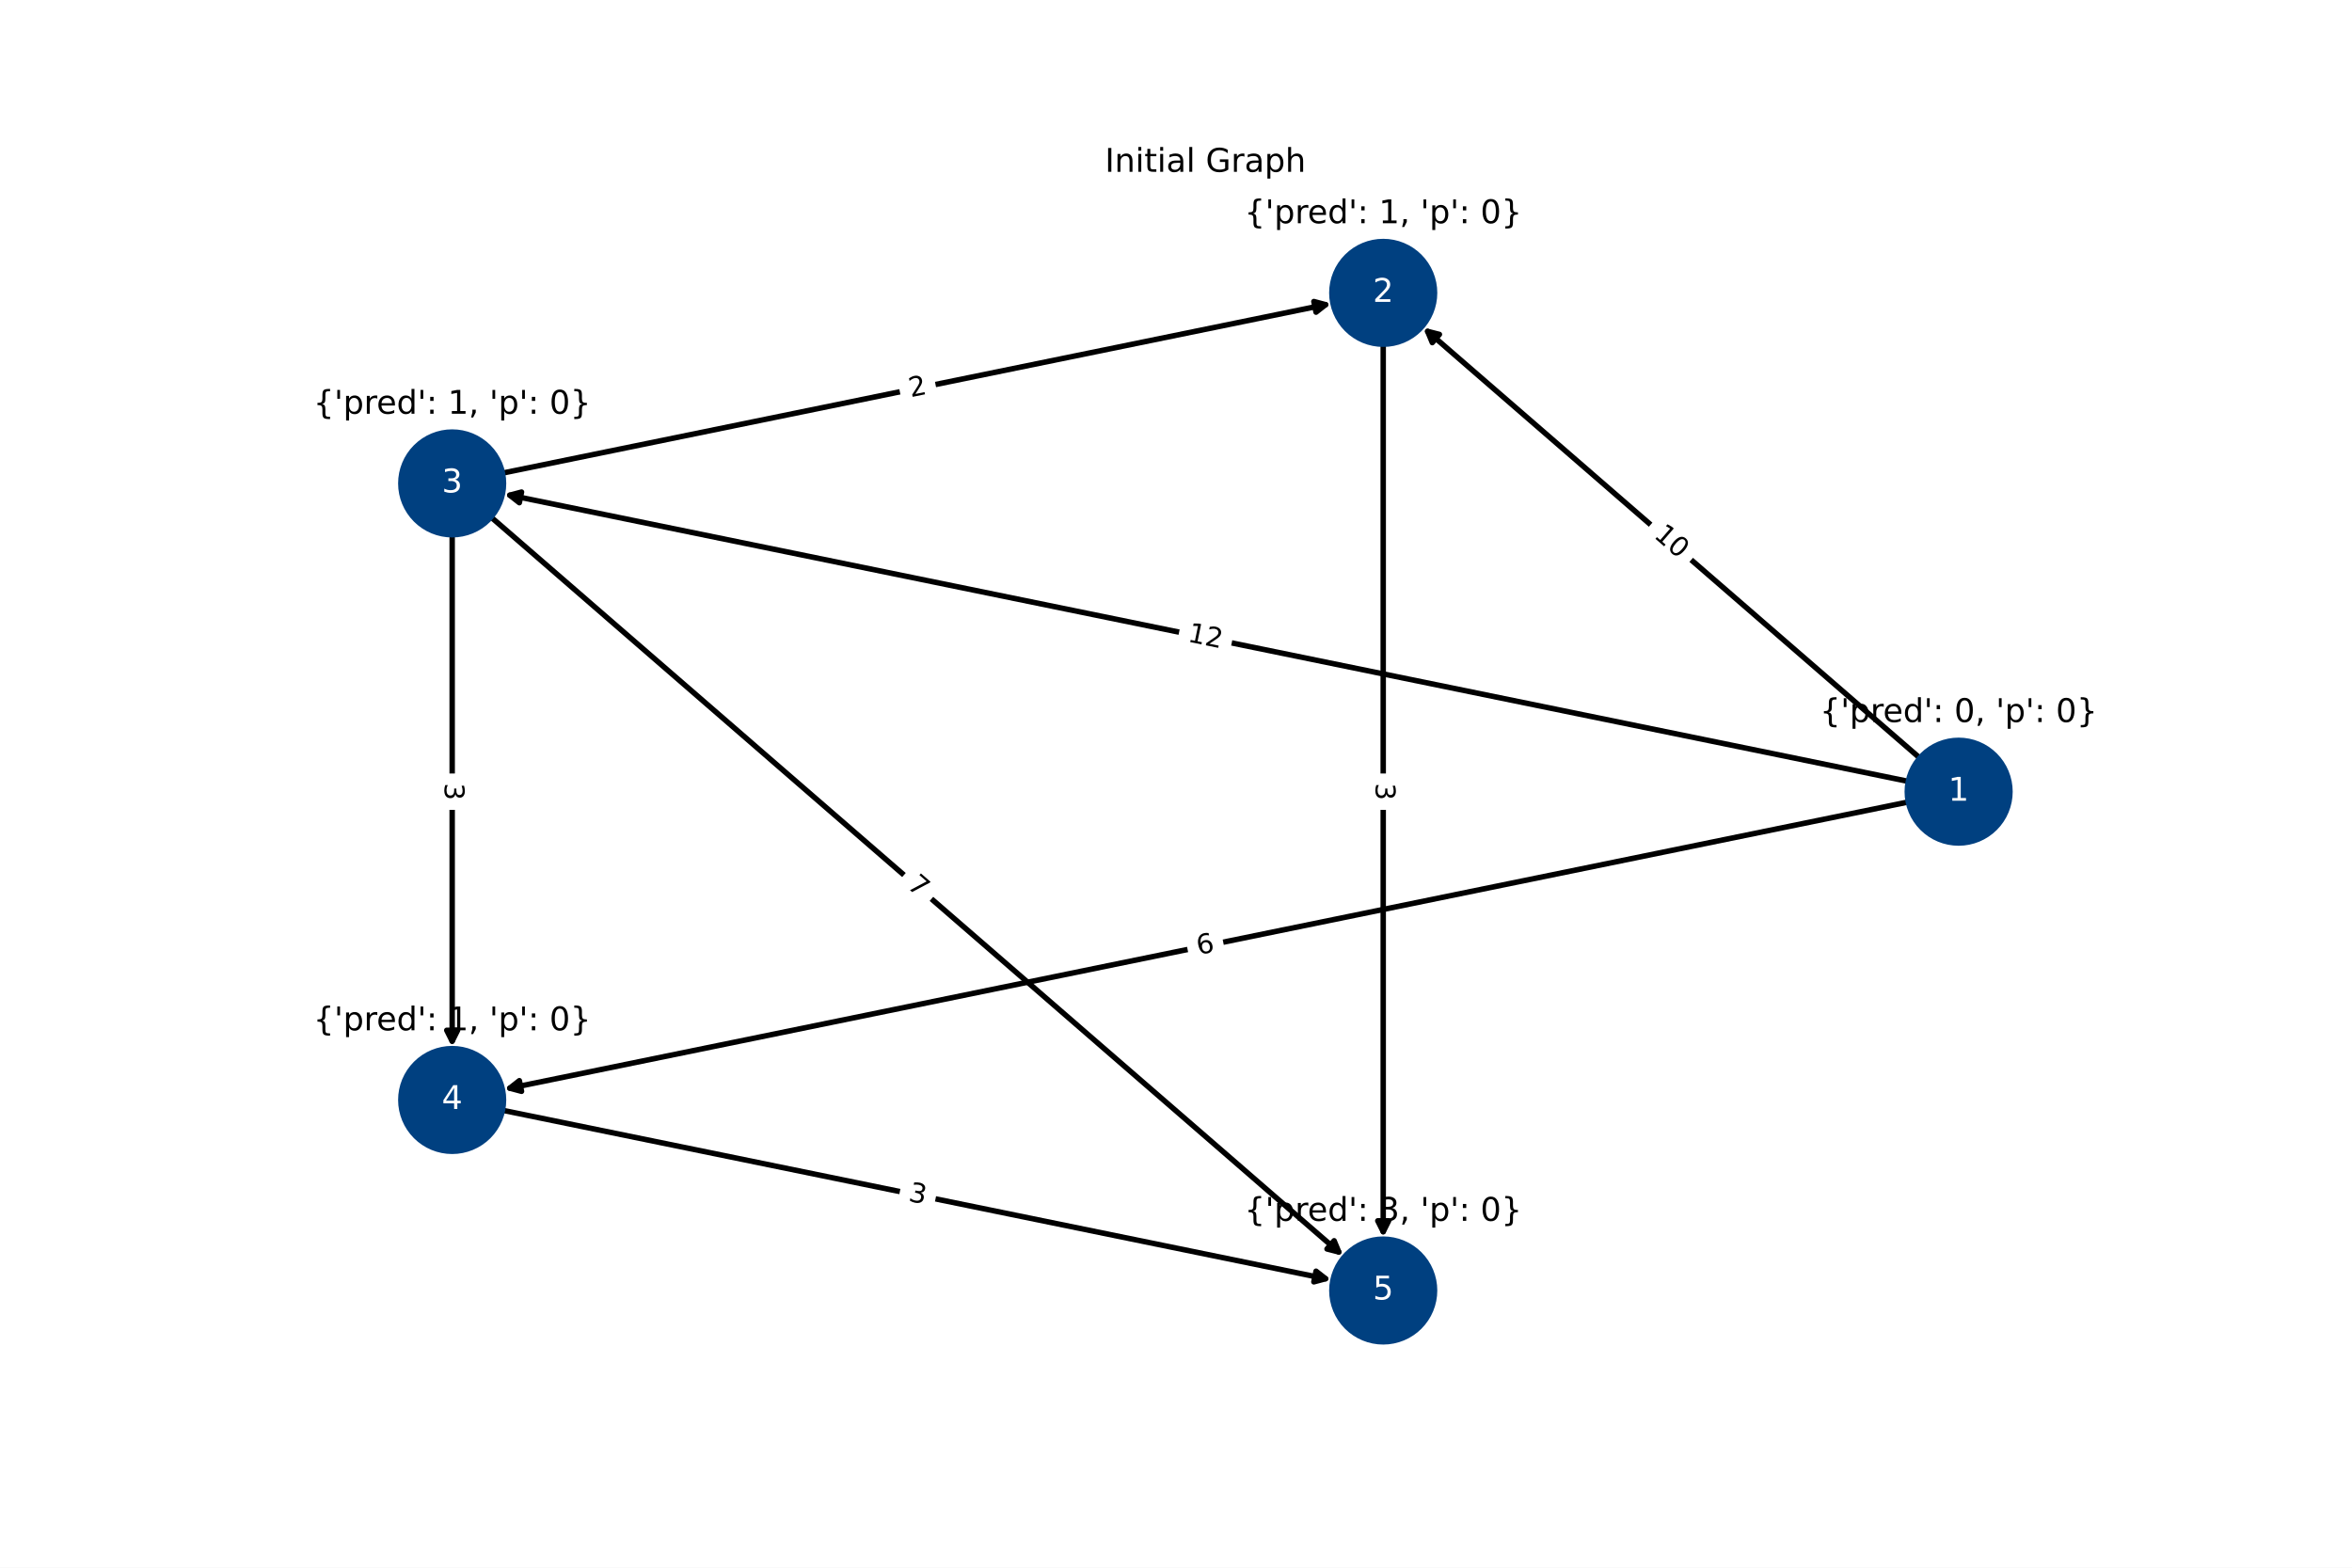
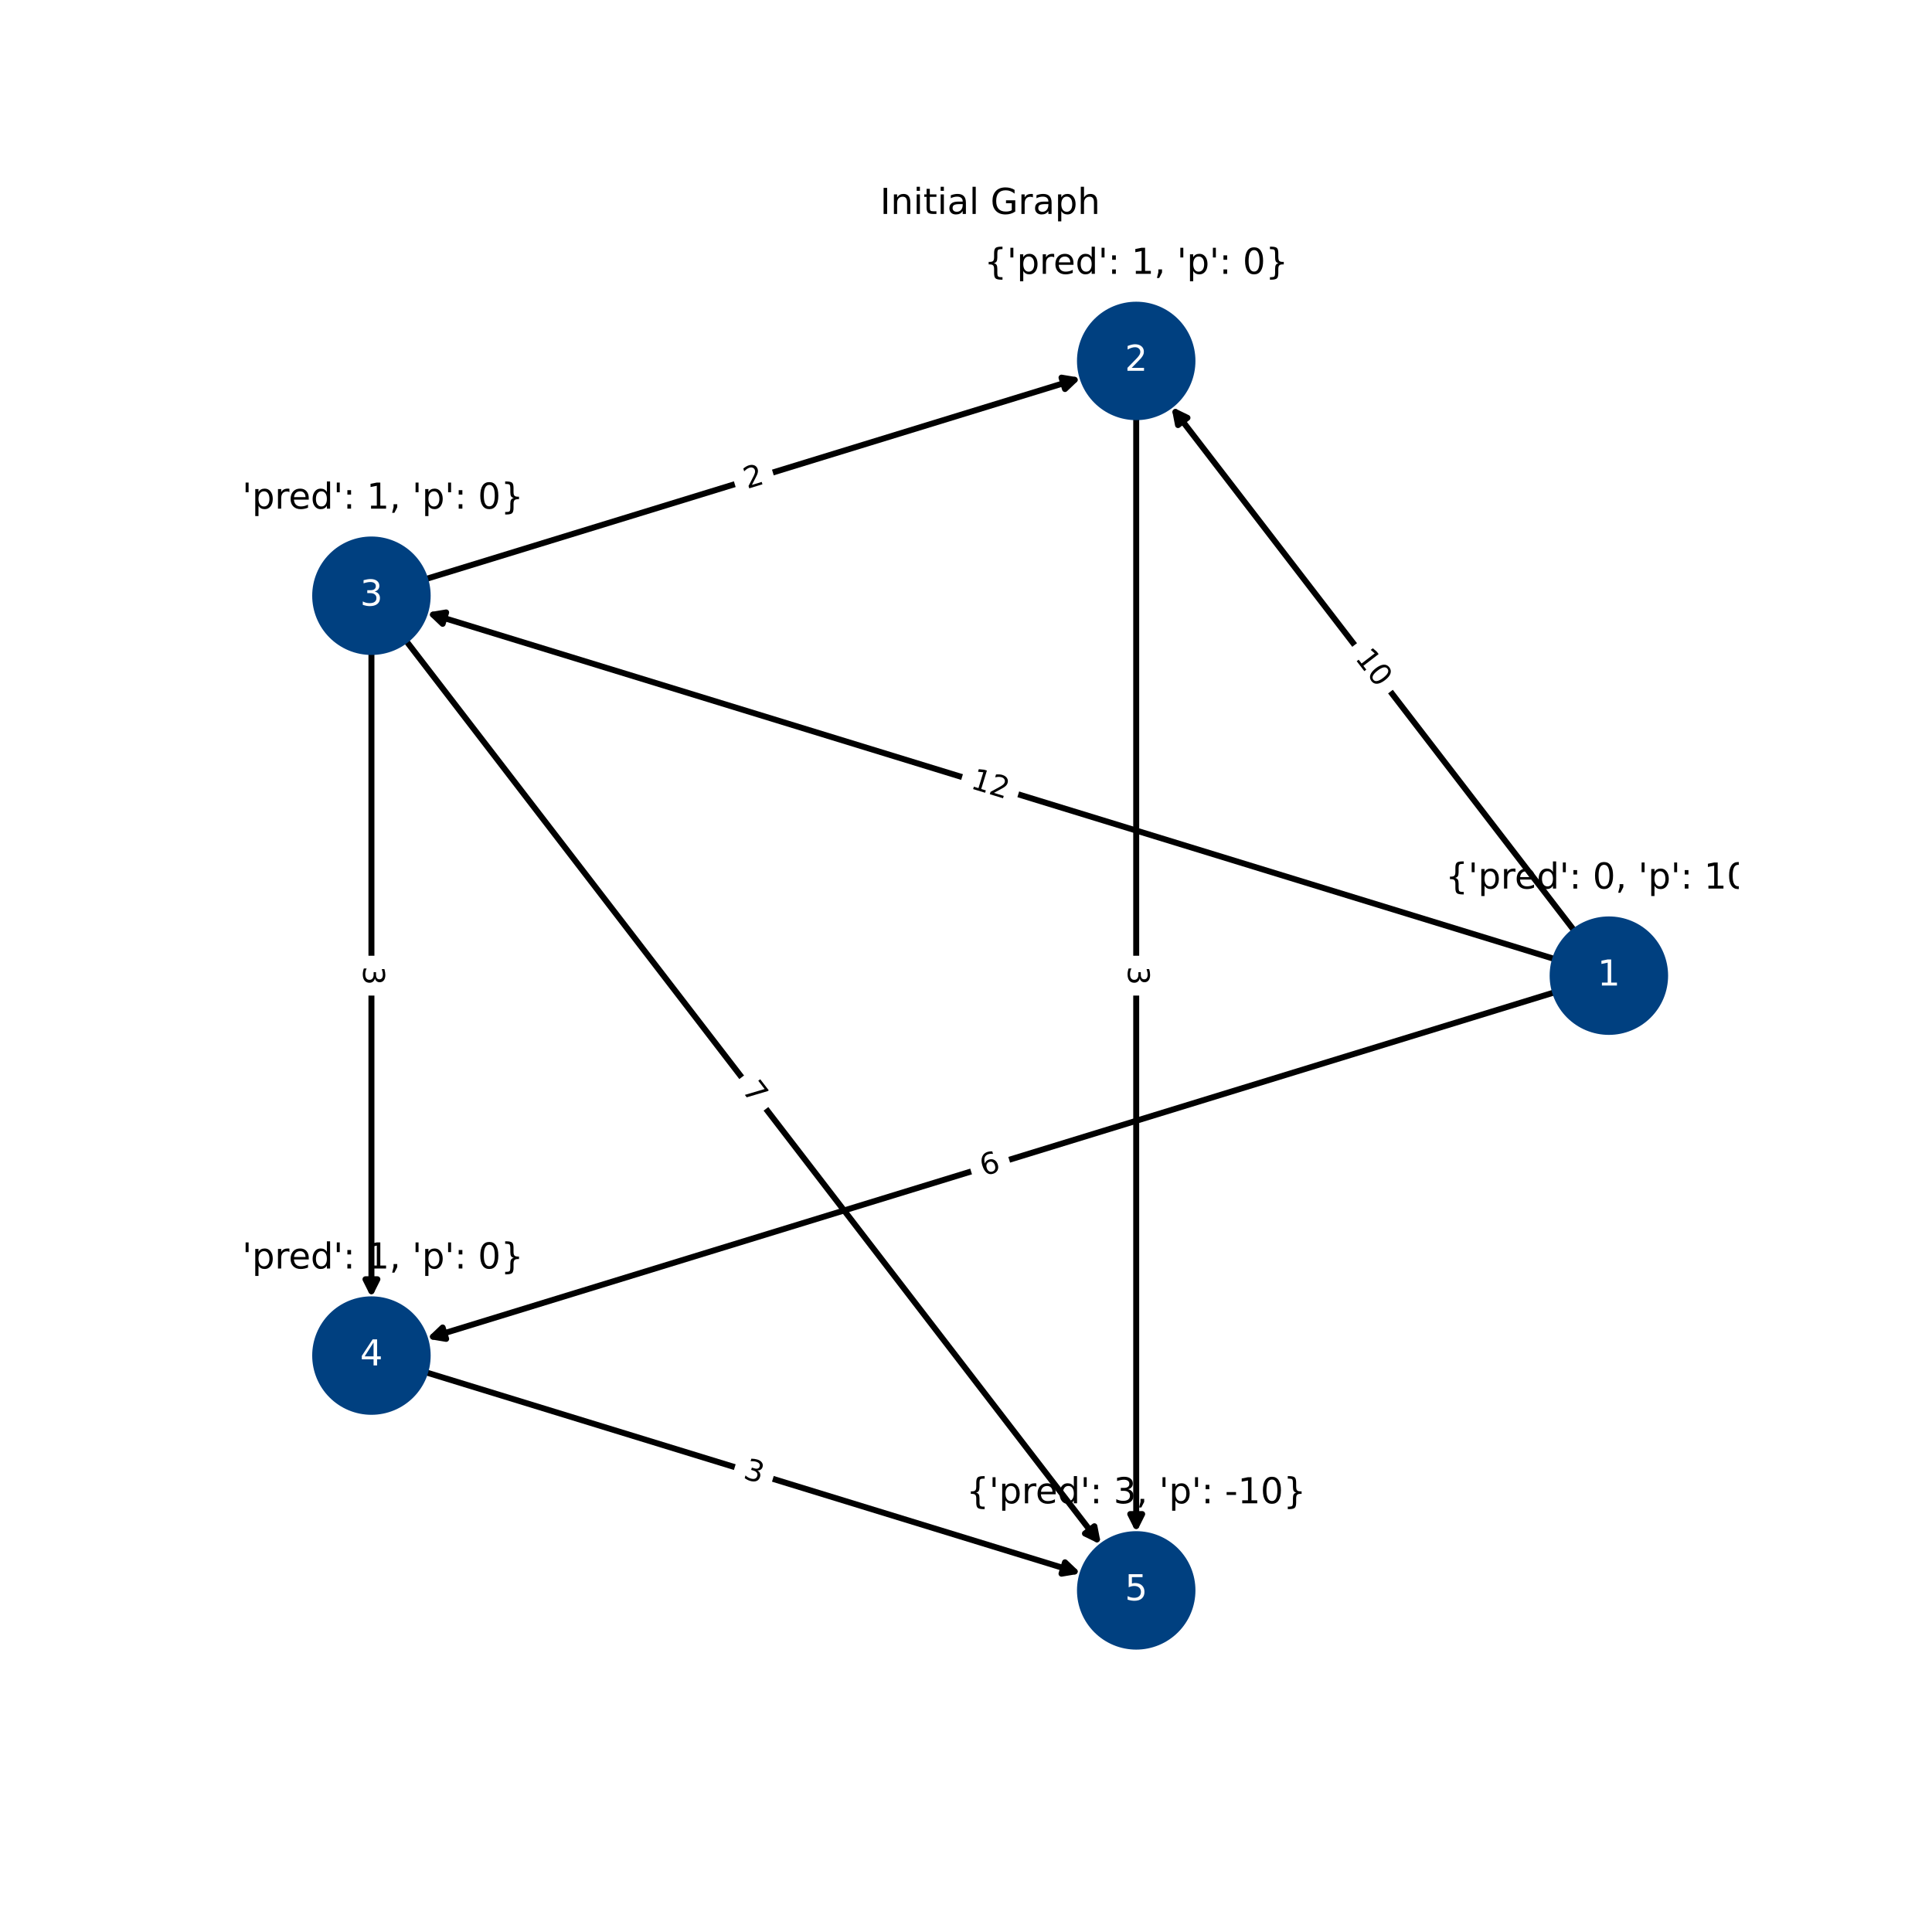
- <svg xmlns="http://www.w3.org/2000/svg" xmlns:xlink="http://www.w3.org/1999/xlink" width="864pt" height="576pt" viewBox="0 0 864 576" version="1.1">
+ <svg xmlns="http://www.w3.org/2000/svg" xmlns:xlink="http://www.w3.org/1999/xlink" width="648pt" height="648pt" viewBox="0 0 648 648" version="1.1">
  <defs>
    <style type="text/css">*{stroke-linejoin: round; stroke-linecap: butt}</style>
  </defs>
  <g id="figure_1">
    <g id="patch_1">
-       <path d="M 0 576  L 864 576  L 864 0  L 0 0  z " style="fill: #ffffff" />
+       <path d="M 0 648  L 648 648  L 648 0  L 0 0  z " style="fill: #ffffff" />
    </g>
    <g id="axes_1">
      <g id="patch_2">
-         <path d="M 704.861 278.192  Q 613.804 199.242 524.437 121.756  " clip-path="url(#pad7d48be83)" style="fill: none; stroke: #000000; stroke-width: 2; stroke-linecap: round" />
-         <path d="M 526.149 125.888  L 524.437 121.756  L 528.769 122.865  z " clip-path="url(#pad7d48be83)" style="stroke: #000000; stroke-width: 2; stroke-linecap: round" />
+         <path d="M 527.818 311.89  Q 460.357 224.151 394.258 138.185  " clip-path="url(#pa170853476)" style="fill: none; stroke: #000000; stroke-width: 2; stroke-linecap: round" />
+         <path d="M 395.11 142.575  L 394.258 138.185  L 398.281 140.137  z " clip-path="url(#pa170853476)" style="stroke: #000000; stroke-width: 2; stroke-linecap: round" />
      </g>
      <g id="patch_3">
-         <path d="M 700.525 286.997  Q 442.801 234.246 187.268 181.943  " clip-path="url(#pad7d48be83)" style="fill: none; stroke: #000000; stroke-width: 2; stroke-linecap: round" />
-         <path d="M 190.786 184.704  L 187.268 181.943  L 191.588 180.785  z " clip-path="url(#pad7d48be83)" style="stroke: #000000; stroke-width: 2; stroke-linecap: round" />
+         <path d="M 521.106 321.556  Q 332.098 263.526 145.228 206.152  " clip-path="url(#pa170853476)" style="fill: none; stroke: #000000; stroke-width: 2; stroke-linecap: round" />
+         <path d="M 148.465 209.238  L 145.228 206.152  L 149.639 205.414  z " clip-path="url(#pa170853476)" style="stroke: #000000; stroke-width: 2; stroke-linecap: round" />
      </g>
      <g id="patch_4">
-         <path d="M 700.525 294.763  Q 442.801 347.514 187.268 399.817  " clip-path="url(#pad7d48be83)" style="fill: none; stroke: #000000; stroke-width: 2; stroke-linecap: round" />
-         <path d="M 191.588 400.975  L 187.268 399.817  L 190.786 397.056  z " clip-path="url(#pad7d48be83)" style="stroke: #000000; stroke-width: 2; stroke-linecap: round" />
+         <path d="M 521.106 332.924  Q 332.098 390.954 145.228 448.328  " clip-path="url(#pa170853476)" style="fill: none; stroke: #000000; stroke-width: 2; stroke-linecap: round" />
+         <path d="M 149.639 449.066  L 145.228 448.328  L 148.465 445.242  z " clip-path="url(#pa170853476)" style="stroke: #000000; stroke-width: 2; stroke-linecap: round" />
      </g>
      <g id="patch_5">
-         <path d="M 508.119 126.973  Q 508.119 290.88 508.119 452.552  " clip-path="url(#pad7d48be83)" style="fill: none; stroke: #000000; stroke-width: 2; stroke-linecap: round" />
-         <path d="M 510.119 448.552  L 508.119 452.552  L 506.119 448.552  z " clip-path="url(#pad7d48be83)" style="stroke: #000000; stroke-width: 2; stroke-linecap: round" />
+         <path d="M 381.089 140.422  Q 381.089 327.239 381.089 511.819  " clip-path="url(#pa170853476)" style="fill: none; stroke: #000000; stroke-width: 2; stroke-linecap: round" />
+         <path d="M 383.089 507.819  L 381.089 511.819  L 379.089 507.819  z " clip-path="url(#pa170853476)" style="stroke: #000000; stroke-width: 2; stroke-linecap: round" />
      </g>
      <g id="patch_6">
-         <path d="M 185.078 173.728  Q 337.113 142.609 486.958 111.938  " clip-path="url(#pad7d48be83)" style="fill: none; stroke: #000000; stroke-width: 2; stroke-linecap: round" />
-         <path d="M 482.638 110.781  L 486.958 111.938  L 483.44 114.7  z " clip-path="url(#pad7d48be83)" style="stroke: #000000; stroke-width: 2; stroke-linecap: round" />
+         <path d="M 143.089 194.13  Q 252.834 160.436 360.441 127.398  " clip-path="url(#pa170853476)" style="fill: none; stroke: #000000; stroke-width: 2; stroke-linecap: round" />
+         <path d="M 356.03 126.66  L 360.441 127.398  L 357.204 130.483  z " clip-path="url(#pa170853476)" style="stroke: #000000; stroke-width: 2; stroke-linecap: round" />
      </g>
      <g id="patch_7">
-         <path d="M 180.736 190.297  Q 337.113 325.883 491.8 460.004  " clip-path="url(#pad7d48be83)" style="fill: none; stroke: #000000; stroke-width: 2; stroke-linecap: round" />
-         <path d="M 490.088 455.872  L 491.8 460.004  L 487.468 458.894  z " clip-path="url(#pad7d48be83)" style="stroke: #000000; stroke-width: 2; stroke-linecap: round" />
+         <path d="M 136.382 215.163  Q 252.833 366.616 367.921 516.296  " clip-path="url(#pa170853476)" style="fill: none; stroke: #000000; stroke-width: 2; stroke-linecap: round" />
+         <path d="M 367.069 511.906  L 367.921 516.296  L 363.898 514.344  z " clip-path="url(#pa170853476)" style="stroke: #000000; stroke-width: 2; stroke-linecap: round" />
      </g>
      <g id="patch_8">
-         <path d="M 166.106 196.979  Q 166.106 290.883 166.106 382.551  " clip-path="url(#pad7d48be83)" style="fill: none; stroke: #000000; stroke-width: 2; stroke-linecap: round" />
-         <path d="M 168.106 378.551  L 166.106 382.551  L 164.106 378.551  z " clip-path="url(#pad7d48be83)" style="stroke: #000000; stroke-width: 2; stroke-linecap: round" />
+         <path d="M 124.579 219.175  Q 124.579 327.239 124.579 433.067  " clip-path="url(#pa170853476)" style="fill: none; stroke: #000000; stroke-width: 2; stroke-linecap: round" />
+         <path d="M 126.579 429.067  L 124.579 433.067  L 122.579 429.067  z " clip-path="url(#pa170853476)" style="stroke: #000000; stroke-width: 2; stroke-linecap: round" />
      </g>
      <g id="patch_9">
-         <path d="M 185.078 408.032  Q 337.114 439.151 486.958 469.822  " clip-path="url(#pad7d48be83)" style="fill: none; stroke: #000000; stroke-width: 2; stroke-linecap: round" />
-         <path d="M 483.44 467.06  L 486.958 469.822  L 482.638 470.979  z " clip-path="url(#pad7d48be83)" style="stroke: #000000; stroke-width: 2; stroke-linecap: round" />
+         <path d="M 143.089 460.35  Q 252.834 494.044 360.441 527.082  " clip-path="url(#pa170853476)" style="fill: none; stroke: #000000; stroke-width: 2; stroke-linecap: round" />
+         <path d="M 357.204 523.997  L 360.441 527.082  L 356.03 527.82  z " clip-path="url(#pa170853476)" style="stroke: #000000; stroke-width: 2; stroke-linecap: round" />
      </g>
      <g id="text_1">
        <g id="patch_10">
-           <path d="M 603.864 200.998  L 613.478 209.334  Q 615.745 211.3 617.71 209.033  L 624.05 201.721  Q 626.016 199.454 623.749 197.489  L 614.135 189.153  Q 611.868 187.188 609.903 189.454  L 603.563 196.766  Q 601.597 199.033 603.864 200.998  z " clip-path="url(#pad7d48be83)" style="fill: #ffffff; stroke: #ffffff; stroke-linejoin: miter" />
-         </g>
-         <g clip-path="url(#pad7d48be83)">
-           <g transform="translate(607.1916 197.1604) rotate(-319.0731) scale(0.1 -0.1)">
+           <path d="M 450.262 223.883  L 458.019 233.971  Q 459.847 236.349 462.225 234.521  L 469.898 228.622  Q 472.276 226.793 470.447 224.415  L 462.691 214.327  Q 460.862 211.949 458.484 213.777  L 450.812 219.677  Q 448.434 221.505 450.262 223.883  z " clip-path="url(#pa170853476)" style="fill: #ffffff; stroke: #ffffff; stroke-linejoin: miter" />
+         </g>
+         <g clip-path="url(#pa170853476)">
+           <g transform="translate(454.2891 220.7872) rotate(-307.5564) scale(0.1 -0.1)">
            <defs>
              <path id="DejaVuSans-31" d="M 794 531  L 1825 531  L 1825 4091  L 703 3866  L 703 4441  L 1819 4666  L 2450 4666  L 2450 531  L 3481 531  L 3481 0  L 794 0  L 794 531  z " transform="scale(0.015625)" />
              <path id="DejaVuSans-30" d="M 2034 4250  Q 1547 4250 1301 3770  Q 1056 3291 1056 2328  Q 1056 1369 1301 889  Q 1547 409 2034 409  Q 2525 409 2770 889  Q 3016 1369 3016 2328  Q 3016 3291 2770 3770  Q 2525 4250 2034 4250  z M 2034 4750  Q 2819 4750 3233 4129  Q 3647 3509 3647 2328  Q 3647 1150 3233 529  Q 2819 -91 2034 -91  Q 1250 -91 836 529  Q 422 1150 422 2328  Q 422 3509 836 4129  Q 1250 4750 2034 4750  z " transform="scale(0.015625)" />
            </defs>
            <use xlink:href="#DejaVuSans-31" />
            <use xlink:href="#DejaVuSans-30" x="63.623" />
          </g>
        </g>
      </g>
      <g id="text_2">
        <g id="patch_11">
-           <path d="M 434.995 240.65  L 447.461 243.201  Q 450.4 243.803 451.002 240.864  L 452.943 231.382  Q 453.544 228.443 450.605 227.842  L 438.139 225.29  Q 435.2 224.688 434.598 227.627  L 432.657 237.109  Q 432.056 240.048 434.995 240.65  z " clip-path="url(#pad7d48be83)" style="fill: #ffffff; stroke: #ffffff; stroke-linejoin: miter" />
-         </g>
-         <g clip-path="url(#pad7d48be83)">
-           <g transform="translate(436.0134 235.6731) rotate(-348.4323) scale(0.1 -0.1)">
+           <path d="M 323.717 269.153  L 335.882 272.888  Q 338.749 273.768 339.63 270.9  L 342.47 261.648  Q 343.351 258.78 340.483 257.9  L 328.318 254.165  Q 325.451 253.285 324.57 256.152  L 321.73 265.404  Q 320.849 268.272 323.717 269.153  z " clip-path="url(#pa170853476)" style="fill: #ffffff; stroke: #ffffff; stroke-linejoin: miter" />
+         </g>
+         <g clip-path="url(#pa170853476)">
+           <g transform="translate(325.2078 264.2968) rotate(-342.9323) scale(0.1 -0.1)">
            <defs>
              <path id="DejaVuSans-32" d="M 1228 531  L 3431 531  L 3431 0  L 469 0  L 469 531  Q 828 903 1448 1529  Q 2069 2156 2228 2338  Q 2531 2678 2651 2914  Q 2772 3150 2772 3378  Q 2772 3750 2511 3984  Q 2250 4219 1831 4219  Q 1534 4219 1204 4116  Q 875 4013 500 3803  L 500 4441  Q 881 4594 1212 4672  Q 1544 4750 1819 4750  Q 2544 4750 2975 4387  Q 3406 4025 3406 3419  Q 3406 3131 3298 2873  Q 3191 2616 2906 2266  Q 2828 2175 2409 1742  Q 1991 1309 1228 531  z " transform="scale(0.015625)" />
            </defs>
            <use xlink:href="#DejaVuSans-31" />
            <use xlink:href="#DejaVuSans-32" x="63.623" />
          </g>
        </g>
      </g>
      <g id="text_3">
        <g id="patch_12">
-           <path d="M 441.255 355.832  L 447.489 354.556  Q 450.428 353.955 449.826 351.016  L 447.885 341.534  Q 447.284 338.595 444.345 339.197  L 438.111 340.472  Q 435.172 341.074 435.774 344.013  L 437.715 353.495  Q 438.316 356.434 441.255 355.832  z " clip-path="url(#pad7d48be83)" style="fill: #ffffff; stroke: #ffffff; stroke-linejoin: miter" />
-         </g>
-         <g clip-path="url(#pad7d48be83)">
-           <g transform="translate(440.2367 350.8556) rotate(-11.56765) scale(0.1 -0.1)">
+           <path d="M 331.36 399.381  L 337.442 397.514  Q 340.31 396.633 339.429 393.765  L 336.589 384.514  Q 335.708 381.646 332.84 382.526  L 326.758 384.394  Q 323.89 385.274 324.771 388.142  L 327.611 397.394  Q 328.492 400.262 331.36 399.381  z " clip-path="url(#pa170853476)" style="fill: #ffffff; stroke: #ffffff; stroke-linejoin: miter" />
+         </g>
+         <g clip-path="url(#pa170853476)">
+           <g transform="translate(329.8687 394.5252) rotate(-17.06771) scale(0.1 -0.1)">
            <defs>
              <path id="DejaVuSans-36" d="M 2113 2584  Q 1688 2584 1439 2293  Q 1191 2003 1191 1497  Q 1191 994 1439 701  Q 1688 409 2113 409  Q 2538 409 2786 701  Q 3034 994 3034 1497  Q 3034 2003 2786 2293  Q 2538 2584 2113 2584  z M 3366 4563  L 3366 3988  Q 3128 4100 2886 4159  Q 2644 4219 2406 4219  Q 1781 4219 1451 3797  Q 1122 3375 1075 2522  Q 1259 2794 1537 2939  Q 1816 3084 2150 3084  Q 2853 3084 3261 2657  Q 3669 2231 3669 1497  Q 3669 778 3244 343  Q 2819 -91 2113 -91  Q 1303 -91 875 529  Q 447 1150 447 2328  Q 447 3434 972 4092  Q 1497 4750 2381 4750  Q 2619 4750 2861 4703  Q 3103 4656 3366 4563  z " transform="scale(0.015625)" />
            </defs>
            <use xlink:href="#DejaVuSans-36" />
          </g>
        </g>
      </g>
      <g id="text_4">
        <g id="patch_13">
-           <path d="M 500.28 287.699  L 500.28 294.061  Q 500.28 297.061 503.28 297.061  L 512.958 297.061  Q 515.958 297.061 515.958 294.061  L 515.958 287.699  Q 515.958 284.699 512.958 284.699  L 503.28 284.699  Q 500.28 284.699 500.28 287.699  z " clip-path="url(#pad7d48be83)" style="fill: #ffffff; stroke: #ffffff; stroke-linejoin: miter" />
-         </g>
-         <g clip-path="url(#pad7d48be83)">
-           <g transform="translate(505.3593 287.6988) rotate(-270) scale(0.1 -0.1)">
+           <path d="M 373.25 324.059  L 373.25 330.421  Q 373.25 333.421 376.25 333.421  L 385.928 333.421  Q 388.928 333.421 388.928 330.421  L 388.928 324.059  Q 388.928 321.059 385.928 321.059  L 376.25 321.059  Q 373.25 321.059 373.25 324.059  z " clip-path="url(#pa170853476)" style="fill: #ffffff; stroke: #ffffff; stroke-linejoin: miter" />
+         </g>
+         <g clip-path="url(#pa170853476)">
+           <g transform="translate(378.3296 324.0587) rotate(-270) scale(0.1 -0.1)">
            <defs>
              <path id="DejaVuSans-33" d="M 2597 2516  Q 3050 2419 3304 2112  Q 3559 1806 3559 1356  Q 3559 666 3084 287  Q 2609 -91 1734 -91  Q 1441 -91 1130 -33  Q 819 25 488 141  L 488 750  Q 750 597 1062 519  Q 1375 441 1716 441  Q 2309 441 2620 675  Q 2931 909 2931 1356  Q 2931 1769 2642 2001  Q 2353 2234 1838 2234  L 1294 2234  L 1294 2753  L 1863 2753  Q 2328 2753 2575 2939  Q 2822 3125 2822 3475  Q 2822 3834 2567 4026  Q 2313 4219 1838 4219  Q 1578 4219 1281 4162  Q 984 4106 628 3988  L 628 4550  Q 988 4650 1302 4700  Q 1616 4750 1894 4750  Q 2613 4750 3031 4423  Q 3450 4097 3450 3541  Q 3450 3153 3228 2886  Q 3006 2619 2597 2516  z " transform="scale(0.015625)" />
            </defs>
            <use xlink:href="#DejaVuSans-33" />
          </g>
        </g>
      </g>
      <g id="text_5">
        <g id="patch_14">
-           <path d="M 335.568 150.927  L 341.801 149.651  Q 344.74 149.05 344.138 146.111  L 342.198 136.629  Q 341.596 133.69 338.657 134.291  L 332.424 135.567  Q 329.485 136.169 330.086 139.108  L 332.027 148.59  Q 332.628 151.529 335.568 150.927  z " clip-path="url(#pad7d48be83)" style="fill: #ffffff; stroke: #ffffff; stroke-linejoin: miter" />
-         </g>
-         <g clip-path="url(#pad7d48be83)">
-           <g transform="translate(334.5489 145.9505) rotate(-11.56765) scale(0.1 -0.1)">
+           <path d="M 252.094 168.863  L 258.176 166.996  Q 261.044 166.115 260.163 163.247  L 257.323 153.995  Q 256.442 151.127 253.575 152.008  L 247.492 153.875  Q 244.624 154.756 245.505 157.624  L 248.345 166.876  Q 249.226 169.743 252.094 168.863  z " clip-path="url(#pa170853476)" style="fill: #ffffff; stroke: #ffffff; stroke-linejoin: miter" />
+         </g>
+         <g clip-path="url(#pa170853476)">
+           <g transform="translate(250.6029 164.007) rotate(-17.06771) scale(0.1 -0.1)">
            <use xlink:href="#DejaVuSans-32" />
          </g>
        </g>
      </g>
      <g id="text_6">
        <g id="patch_15">
-           <path d="M 329.573 329.721  L 334.38 333.889  Q 336.647 335.854 338.612 333.587  L 344.953 326.275  Q 346.918 324.009 344.651 322.043  L 339.844 317.875  Q 337.577 315.91 335.612 318.177  L 329.272 325.489  Q 327.307 327.755 329.573 329.721  z " clip-path="url(#pad7d48be83)" style="fill: #ffffff; stroke: #ffffff; stroke-linejoin: miter" />
-         </g>
-         <g clip-path="url(#pad7d48be83)">
-           <g transform="translate(332.901 325.8828) rotate(-319.0732) scale(0.1 -0.1)">
+           <path d="M 244.681 368.874  L 248.559 373.917  Q 250.387 376.296 252.766 374.467  L 260.438 368.568  Q 262.816 366.739 260.988 364.361  L 257.11 359.317  Q 255.281 356.939 252.903 358.767  L 245.23 364.667  Q 242.852 366.495 244.681 368.874  z " clip-path="url(#pa170853476)" style="fill: #ffffff; stroke: #ffffff; stroke-linejoin: miter" />
+         </g>
+         <g clip-path="url(#pa170853476)">
+           <g transform="translate(248.7076 365.7772) rotate(-307.5564) scale(0.1 -0.1)">
            <defs>
              <path id="DejaVuSans-37" d="M 525 4666  L 3525 4666  L 3525 4397  L 1831 0  L 1172 0  L 2766 4134  L 525 4134  L 525 4666  z " transform="scale(0.015625)" />
            </defs>
            <use xlink:href="#DejaVuSans-37" />
          </g>
        </g>
      </g>
      <g id="text_7">
        <g id="patch_16">
-           <path d="M 158.267 287.699  L 158.267 294.061  Q 158.267 297.061 161.267 297.061  L 170.945 297.061  Q 173.945 297.061 173.945 294.061  L 173.945 287.699  Q 173.945 284.699 170.945 284.699  L 161.267 284.699  Q 158.267 284.699 158.267 287.699  z " clip-path="url(#pad7d48be83)" style="fill: #ffffff; stroke: #ffffff; stroke-linejoin: miter" />
-         </g>
-         <g clip-path="url(#pad7d48be83)">
-           <g transform="translate(163.3464 287.6988) rotate(-270) scale(0.1 -0.1)">
+           <path d="M 116.74 324.059  L 116.74 330.421  Q 116.74 333.421 119.74 333.421  L 129.418 333.421  Q 132.418 333.421 132.418 330.421  L 132.418 324.059  Q 132.418 321.059 129.418 321.059  L 119.74 321.059  Q 116.74 321.059 116.74 324.059  z " clip-path="url(#pa170853476)" style="fill: #ffffff; stroke: #ffffff; stroke-linejoin: miter" />
+         </g>
+         <g clip-path="url(#pa170853476)">
+           <g transform="translate(121.82 324.0588) rotate(-270) scale(0.1 -0.1)">
            <use xlink:href="#DejaVuSans-33" />
          </g>
        </g>
      </g>
      <g id="text_8">
        <g id="patch_17">
-           <path d="M 332.424 446.193  L 338.657 447.469  Q 341.596 448.07 342.198 445.131  L 344.138 435.649  Q 344.74 432.71 341.801 432.109  L 335.568 430.833  Q 332.628 430.231 332.027 433.17  L 330.086 442.652  Q 329.485 445.591 332.424 446.193  z " clip-path="url(#pad7d48be83)" style="fill: #ffffff; stroke: #ffffff; stroke-linejoin: miter" />
-         </g>
-         <g clip-path="url(#pad7d48be83)">
-           <g transform="translate(333.4423 441.2162) rotate(-348.4324) scale(0.1 -0.1)">
+           <path d="M 247.492 500.605  L 253.575 502.472  Q 256.442 503.353 257.323 500.485  L 260.163 491.233  Q 261.044 488.365 258.176 487.484  L 252.094 485.617  Q 249.226 484.737 248.345 487.604  L 245.505 496.856  Q 244.624 499.724 247.492 500.605  z " clip-path="url(#pa170853476)" style="fill: #ffffff; stroke: #ffffff; stroke-linejoin: miter" />
+         </g>
+         <g clip-path="url(#pa170853476)">
+           <g transform="translate(248.9832 495.7488) rotate(-342.9323) scale(0.1 -0.1)">
            <use xlink:href="#DejaVuSans-33" />
          </g>
        </g>
      </g>
      <g id="PathCollection_1">
        <defs>
-           <path id="m11c9ddca79" d="M 0 19.365  C 5.136 19.365 10.062 17.325 13.693 13.693  C 17.325 10.062 19.365 5.136 19.365 0  C 19.365 -5.136 17.325 -10.062 13.693 -13.693  C 10.062 -17.325 5.136 -19.365 0 -19.365  C -5.136 -19.365 -10.062 -17.325 -13.693 -13.693  C -17.325 -10.062 -19.365 -5.136 -19.365 0  C -19.365 5.136 -17.325 10.062 -13.693 13.693  C -10.062 17.325 -5.136 19.365 0 19.365  z " style="stroke: #004080" />
+           <path id="m7dafbbc823" d="M 0 19.365  C 5.136 19.365 10.062 17.325 13.693 13.693  C 17.325 10.062 19.365 5.136 19.365 0  C 19.365 -5.136 17.325 -10.062 13.693 -13.693  C 10.062 -17.325 5.136 -19.365 0 -19.365  C -5.136 -19.365 -10.062 -17.325 -13.693 -13.693  C -17.325 -10.062 -19.365 -5.136 -19.365 0  C -19.365 5.136 -17.325 10.062 -13.693 13.693  C -10.062 17.325 -5.136 19.365 0 19.365  z " style="stroke: #004080" />
        </defs>
-         <g clip-path="url(#pad7d48be83)">
-           <use xlink:href="#m11c9ddca79" x="719.494" y="290.88" style="fill: #004080; stroke: #004080" />
-           <use xlink:href="#m11c9ddca79" x="508.119" y="107.607" style="fill: #004080; stroke: #004080" />
-           <use xlink:href="#m11c9ddca79" x="166.106" y="177.611" style="fill: #004080; stroke: #004080" />
-           <use xlink:href="#m11c9ddca79" x="166.106" y="404.149" style="fill: #004080; stroke: #004080" />
-           <use xlink:href="#m11c9ddca79" x="508.119" y="474.153" style="fill: #004080; stroke: #004080" />
+         <g clip-path="url(#pa170853476)">
+           <use xlink:href="#m7dafbbc823" x="539.621" y="327.24" style="fill: #004080; stroke: #004080" />
+           <use xlink:href="#m7dafbbc823" x="381.089" y="121.058" style="fill: #004080; stroke: #004080" />
+           <use xlink:href="#m7dafbbc823" x="124.579" y="199.813" style="fill: #004080; stroke: #004080" />
+           <use xlink:href="#m7dafbbc823" x="124.579" y="454.667" style="fill: #004080; stroke: #004080" />
+           <use xlink:href="#m7dafbbc823" x="381.089" y="533.422" style="fill: #004080; stroke: #004080" />
        </g>
      </g>
      <g id="text_9">
-         <g clip-path="url(#pad7d48be83)">
-           <g style="fill: #ffffff" transform="translate(715.6767 294.1913) scale(0.12 -0.12)">
+         <g clip-path="url(#pa170853476)">
+           <g style="fill: #ffffff" transform="translate(535.8032 330.5513) scale(0.12 -0.12)">
            <use xlink:href="#DejaVuSans-31" />
          </g>
        </g>
      </g>
      <g id="text_10">
-         <g clip-path="url(#pad7d48be83)">
-           <g style="fill: #ffffff" transform="translate(504.3011 110.9185) scale(0.12 -0.12)">
+         <g clip-path="url(#pa170853476)">
+           <g style="fill: #ffffff" transform="translate(377.2715 124.3694) scale(0.12 -0.12)">
            <use xlink:href="#DejaVuSans-32" />
          </g>
        </g>
      </g>
      <g id="text_11">
-         <g clip-path="url(#pad7d48be83)">
-           <g style="fill: #ffffff" transform="translate(162.2883 180.9225) scale(0.12 -0.12)">
+         <g clip-path="url(#pa170853476)">
+           <g style="fill: #ffffff" transform="translate(120.7618 203.1239) scale(0.12 -0.12)">
            <use xlink:href="#DejaVuSans-33" />
          </g>
        </g>
      </g>
      <g id="text_12">
-         <g clip-path="url(#pad7d48be83)">
-           <g style="fill: #ffffff" transform="translate(162.2883 407.46) scale(0.12 -0.12)">
+         <g clip-path="url(#pa170853476)">
+           <g style="fill: #ffffff" transform="translate(120.7619 457.9786) scale(0.12 -0.12)">
            <defs>
              <path id="DejaVuSans-34" d="M 2419 4116  L 825 1625  L 2419 1625  L 2419 4116  z M 2253 4666  L 3047 4666  L 3047 1625  L 3713 1625  L 3713 1100  L 3047 1100  L 3047 0  L 2419 0  L 2419 1100  L 313 1100  L 313 1709  L 2253 4666  z " transform="scale(0.015625)" />
            </defs>
            <use xlink:href="#DejaVuSans-34" />
          </g>
        </g>
      </g>
      <g id="text_13">
-         <g clip-path="url(#pad7d48be83)">
-           <g style="fill: #ffffff" transform="translate(504.3012 477.464) scale(0.12 -0.12)">
+         <g clip-path="url(#pa170853476)">
+           <g style="fill: #ffffff" transform="translate(377.2715 536.7331) scale(0.12 -0.12)">
            <defs>
              <path id="DejaVuSans-35" d="M 691 4666  L 3169 4666  L 3169 4134  L 1269 4134  L 1269 2991  Q 1406 3038 1543 3061  Q 1681 3084 1819 3084  Q 2600 3084 3056 2656  Q 3513 2228 3513 1497  Q 3513 744 3044 326  Q 2575 -91 1722 -91  Q 1428 -91 1123 -41  Q 819 9 494 109  L 494 744  Q 775 591 1075 516  Q 1375 441 1709 441  Q 2250 441 2565 725  Q 2881 1009 2881 1497  Q 2881 1984 2565 2268  Q 2250 2553 1709 2553  Q 1456 2553 1204 2497  Q 953 2441 691 2322  L 691 4666  z " transform="scale(0.015625)" />
            </defs>
            <use xlink:href="#DejaVuSans-35" />
          </g>
        </g>
      </g>
      <g id="text_14">
-         <g clip-path="url(#pad7d48be83)">
-           <g transform="translate(668.5073 265.2856) scale(0.12 -0.12)">
+         <g clip-path="url(#pa170853476)">
+           <g transform="translate(484.8163 298.0324) scale(0.12 -0.12)">
            <defs>
              <path id="DejaVuSans-7b" d="M 3272 -594  L 3272 -1044  L 3078 -1044  Q 2300 -1044 2036 -812  Q 1772 -581 1772 109  L 1772 856  Q 1772 1328 1603 1509  Q 1434 1691 991 1691  L 800 1691  L 800 2138  L 991 2138  Q 1438 2138 1605 2317  Q 1772 2497 1772 2963  L 1772 3713  Q 1772 4403 2036 4633  Q 2300 4863 3078 4863  L 3272 4863  L 3272 4416  L 3059 4416  Q 2619 4416 2484 4278  Q 2350 4141 2350 3700  L 2350 2925  Q 2350 2434 2208 2212  Q 2066 1991 1722 1913  Q 2069 1828 2209 1606  Q 2350 1384 2350 897  L 2350 122  Q 2350 -319 2484 -456  Q 2619 -594 3059 -594  L 3272 -594  z " transform="scale(0.015625)" />
              <path id="DejaVuSans-27" d="M 1147 4666  L 1147 2931  L 616 2931  L 616 4666  L 1147 4666  z " transform="scale(0.015625)" />
              <path id="DejaVuSans-70" d="M 1159 525  L 1159 -1331  L 581 -1331  L 581 3500  L 1159 3500  L 1159 2969  Q 1341 3281 1617 3432  Q 1894 3584 2278 3584  Q 2916 3584 3314 3078  Q 3713 2572 3713 1747  Q 3713 922 3314 415  Q 2916 -91 2278 -91  Q 1894 -91 1617 61  Q 1341 213 1159 525  z M 3116 1747  Q 3116 2381 2855 2742  Q 2594 3103 2138 3103  Q 1681 3103 1420 2742  Q 1159 2381 1159 1747  Q 1159 1113 1420 752  Q 1681 391 2138 391  Q 2594 391 2855 752  Q 3116 1113 3116 1747  z " transform="scale(0.015625)" />
              <path id="DejaVuSans-72" d="M 2631 2963  Q 2534 3019 2420 3045  Q 2306 3072 2169 3072  Q 1681 3072 1420 2755  Q 1159 2438 1159 1844  L 1159 0  L 581 0  L 581 3500  L 1159 3500  L 1159 2956  Q 1341 3275 1631 3429  Q 1922 3584 2338 3584  Q 2397 3584 2469 3576  Q 2541 3569 2628 3553  L 2631 2963  z " transform="scale(0.015625)" />
              <path id="DejaVuSans-65" d="M 3597 1894  L 3597 1613  L 953 1613  Q 991 1019 1311 708  Q 1631 397 2203 397  Q 2534 397 2845 478  Q 3156 559 3463 722  L 3463 178  Q 3153 47 2828 -22  Q 2503 -91 2169 -91  Q 1331 -91 842 396  Q 353 884 353 1716  Q 353 2575 817 3079  Q 1281 3584 2069 3584  Q 2775 3584 3186 3129  Q 3597 2675 3597 1894  z M 3022 2063  Q 3016 2534 2758 2815  Q 2500 3097 2075 3097  Q 1594 3097 1305 2825  Q 1016 2553 972 2059  L 3022 2063  z " transform="scale(0.015625)" />
              <path id="DejaVuSans-64" d="M 2906 2969  L 2906 4863  L 3481 4863  L 3481 0  L 2906 0  L 2906 525  Q 2725 213 2448 61  Q 2172 -91 1784 -91  Q 1150 -91 751 415  Q 353 922 353 1747  Q 353 2572 751 3078  Q 1150 3584 1784 3584  Q 2172 3584 2448 3432  Q 2725 3281 2906 2969  z M 947 1747  Q 947 1113 1208 752  Q 1469 391 1925 391  Q 2381 391 2643 752  Q 2906 1113 2906 1747  Q 2906 2381 2643 2742  Q 2381 3103 1925 3103  Q 1469 3103 1208 2742  Q 947 2381 947 1747  z " transform="scale(0.015625)" />
              <path id="DejaVuSans-3a" d="M 750 794  L 1409 794  L 1409 0  L 750 0  L 750 794  z M 750 3309  L 1409 3309  L 1409 2516  L 750 2516  L 750 3309  z " transform="scale(0.015625)" />
              <path id="DejaVuSans-20" transform="scale(0.015625)" />
              <path id="DejaVuSans-2c" d="M 750 794  L 1409 794  L 1409 256  L 897 -744  L 494 -744  L 750 256  L 750 794  z " transform="scale(0.015625)" />
              <path id="DejaVuSans-7d" d="M 800 -594  L 1019 -594  Q 1456 -594 1589 -459  Q 1722 -325 1722 122  L 1722 897  Q 1722 1384 1862 1606  Q 2003 1828 2350 1913  Q 2003 1991 1862 2212  Q 1722 2434 1722 2925  L 1722 3700  Q 1722 4144 1589 4280  Q 1456 4416 1019 4416  L 800 4416  L 800 4863  L 997 4863  Q 1775 4863 2036 4633  Q 2297 4403 2297 3713  L 2297 2963  Q 2297 2497 2465 2317  Q 2634 2138 3078 2138  L 3272 2138  L 3272 1691  L 3078 1691  Q 2634 1691 2465 1509  Q 2297 1328 2297 856  L 2297 109  Q 2297 -581 2036 -812  Q 1775 -1044 997 -1044  L 800 -1044  L 800 -594  z " transform="scale(0.015625)" />
            </defs>
            <use xlink:href="#DejaVuSans-7b" />
            <use xlink:href="#DejaVuSans-27" x="63.623" />
            <use xlink:href="#DejaVuSans-70" x="91.113" />
            <use xlink:href="#DejaVuSans-72" x="154.59" />
            <use xlink:href="#DejaVuSans-65" x="193.453" />
            <use xlink:href="#DejaVuSans-64" x="254.977" />
            <use xlink:href="#DejaVuSans-27" x="318.453" />
            <use xlink:href="#DejaVuSans-3a" x="345.943" />
            <use xlink:href="#DejaVuSans-20" x="379.635" />
            <use xlink:href="#DejaVuSans-30" x="411.422" />
            <use xlink:href="#DejaVuSans-2c" x="475.045" />
            <use xlink:href="#DejaVuSans-20" x="506.832" />
            <use xlink:href="#DejaVuSans-27" x="538.619" />
            <use xlink:href="#DejaVuSans-70" x="566.109" />
            <use xlink:href="#DejaVuSans-27" x="629.586" />
            <use xlink:href="#DejaVuSans-3a" x="657.076" />
            <use xlink:href="#DejaVuSans-20" x="690.768" />
+             <use xlink:href="#DejaVuSans-31" x="722.555" />
+             <use xlink:href="#DejaVuSans-30" x="786.178" />
+             <use xlink:href="#DejaVuSans-7d" x="849.801" />
+           </g>
+         </g>
+       </g>
+       <g id="text_15">
+         <g clip-path="url(#pa170853476)">
+           <g transform="translate(330.1021 91.85057) scale(0.12 -0.12)">
+             <use xlink:href="#DejaVuSans-7b" />
+             <use xlink:href="#DejaVuSans-27" x="63.623" />
+             <use xlink:href="#DejaVuSans-70" x="91.113" />
+             <use xlink:href="#DejaVuSans-72" x="154.59" />
+             <use xlink:href="#DejaVuSans-65" x="193.453" />
+             <use xlink:href="#DejaVuSans-64" x="254.977" />
+             <use xlink:href="#DejaVuSans-27" x="318.453" />
+             <use xlink:href="#DejaVuSans-3a" x="345.943" />
+             <use xlink:href="#DejaVuSans-20" x="379.635" />
+             <use xlink:href="#DejaVuSans-31" x="411.422" />
+             <use xlink:href="#DejaVuSans-2c" x="475.045" />
+             <use xlink:href="#DejaVuSans-20" x="506.832" />
+             <use xlink:href="#DejaVuSans-27" x="538.619" />
+             <use xlink:href="#DejaVuSans-70" x="566.109" />
+             <use xlink:href="#DejaVuSans-27" x="629.586" />
+             <use xlink:href="#DejaVuSans-3a" x="657.076" />
+             <use xlink:href="#DejaVuSans-20" x="690.768" />
            <use xlink:href="#DejaVuSans-30" x="722.555" />
            <use xlink:href="#DejaVuSans-7d" x="786.178" />
          </g>
        </g>
      </g>
-       <g id="text_15">
-         <g clip-path="url(#pad7d48be83)">
-           <g transform="translate(457.1318 82.01287) scale(0.12 -0.12)">
+       <g id="text_16">
+         <g clip-path="url(#pa170853476)">
+           <g transform="translate(73.59246 170.605) scale(0.12 -0.12)">
            <use xlink:href="#DejaVuSans-7b" />
            <use xlink:href="#DejaVuSans-27" x="63.623" />
            <use xlink:href="#DejaVuSans-70" x="91.113" />
            <use xlink:href="#DejaVuSans-72" x="154.59" />
            <use xlink:href="#DejaVuSans-65" x="193.453" />
            <use xlink:href="#DejaVuSans-64" x="254.977" />
            <use xlink:href="#DejaVuSans-27" x="318.453" />
            <use xlink:href="#DejaVuSans-3a" x="345.943" />
            <use xlink:href="#DejaVuSans-20" x="379.635" />
            <use xlink:href="#DejaVuSans-31" x="411.422" />
            <use xlink:href="#DejaVuSans-2c" x="475.045" />
            <use xlink:href="#DejaVuSans-20" x="506.832" />
            <use xlink:href="#DejaVuSans-27" x="538.619" />
            <use xlink:href="#DejaVuSans-70" x="566.109" />
            <use xlink:href="#DejaVuSans-27" x="629.586" />
            <use xlink:href="#DejaVuSans-3a" x="657.076" />
            <use xlink:href="#DejaVuSans-20" x="690.768" />
            <use xlink:href="#DejaVuSans-30" x="722.555" />
            <use xlink:href="#DejaVuSans-7d" x="786.178" />
          </g>
        </g>
      </g>
-       <g id="text_16">
-         <g clip-path="url(#pad7d48be83)">
-           <g transform="translate(115.1189 152.0168) scale(0.12 -0.12)">
+       <g id="text_17">
+         <g clip-path="url(#pa170853476)">
+           <g transform="translate(73.59248 425.4598) scale(0.12 -0.12)">
            <use xlink:href="#DejaVuSans-7b" />
            <use xlink:href="#DejaVuSans-27" x="63.623" />
            <use xlink:href="#DejaVuSans-70" x="91.113" />
            <use xlink:href="#DejaVuSans-72" x="154.59" />
            <use xlink:href="#DejaVuSans-65" x="193.453" />
            <use xlink:href="#DejaVuSans-64" x="254.977" />
            <use xlink:href="#DejaVuSans-27" x="318.453" />
            <use xlink:href="#DejaVuSans-3a" x="345.943" />
            <use xlink:href="#DejaVuSans-20" x="379.635" />
            <use xlink:href="#DejaVuSans-31" x="411.422" />
            <use xlink:href="#DejaVuSans-2c" x="475.045" />
            <use xlink:href="#DejaVuSans-20" x="506.832" />
            <use xlink:href="#DejaVuSans-27" x="538.619" />
            <use xlink:href="#DejaVuSans-70" x="566.109" />
            <use xlink:href="#DejaVuSans-27" x="629.586" />
            <use xlink:href="#DejaVuSans-3a" x="657.076" />
            <use xlink:href="#DejaVuSans-20" x="690.768" />
            <use xlink:href="#DejaVuSans-30" x="722.555" />
            <use xlink:href="#DejaVuSans-7d" x="786.178" />
          </g>
        </g>
      </g>
-       <g id="text_17">
-         <g clip-path="url(#pad7d48be83)">
-           <g transform="translate(115.1189 378.5544) scale(0.12 -0.12)">
-             <use xlink:href="#DejaVuSans-7b" />
-             <use xlink:href="#DejaVuSans-27" x="63.623" />
-             <use xlink:href="#DejaVuSans-70" x="91.113" />
-             <use xlink:href="#DejaVuSans-72" x="154.59" />
-             <use xlink:href="#DejaVuSans-65" x="193.453" />
-             <use xlink:href="#DejaVuSans-64" x="254.977" />
-             <use xlink:href="#DejaVuSans-27" x="318.453" />
-             <use xlink:href="#DejaVuSans-3a" x="345.943" />
-             <use xlink:href="#DejaVuSans-20" x="379.635" />
-             <use xlink:href="#DejaVuSans-31" x="411.422" />
-             <use xlink:href="#DejaVuSans-2c" x="475.045" />
-             <use xlink:href="#DejaVuSans-20" x="506.832" />
-             <use xlink:href="#DejaVuSans-27" x="538.619" />
-             <use xlink:href="#DejaVuSans-70" x="566.109" />
-             <use xlink:href="#DejaVuSans-27" x="629.586" />
-             <use xlink:href="#DejaVuSans-3a" x="657.076" />
-             <use xlink:href="#DejaVuSans-20" x="690.768" />
-             <use xlink:href="#DejaVuSans-30" x="722.555" />
-             <use xlink:href="#DejaVuSans-7d" x="786.178" />
-           </g>
-         </g>
-       </g>
      <g id="text_18">
-         <g clip-path="url(#pad7d48be83)">
-           <g transform="translate(457.1318 448.5583) scale(0.12 -0.12)">
+         <g clip-path="url(#pa170853476)">
+           <g transform="translate(324.12 504.2142) scale(0.12 -0.12)">
+             <defs>
+               <path id="DejaVuSans-2d" d="M 313 2009  L 1997 2009  L 1997 1497  L 313 1497  L 313 2009  z " transform="scale(0.015625)" />
+             </defs>
            <use xlink:href="#DejaVuSans-7b" />
            <use xlink:href="#DejaVuSans-27" x="63.623" />
            <use xlink:href="#DejaVuSans-70" x="91.113" />
            <use xlink:href="#DejaVuSans-72" x="154.59" />
            <use xlink:href="#DejaVuSans-65" x="193.453" />
            <use xlink:href="#DejaVuSans-64" x="254.977" />
            <use xlink:href="#DejaVuSans-27" x="318.453" />
            <use xlink:href="#DejaVuSans-3a" x="345.943" />
            <use xlink:href="#DejaVuSans-20" x="379.635" />
            <use xlink:href="#DejaVuSans-33" x="411.422" />
            <use xlink:href="#DejaVuSans-2c" x="475.045" />
            <use xlink:href="#DejaVuSans-20" x="506.832" />
            <use xlink:href="#DejaVuSans-27" x="538.619" />
            <use xlink:href="#DejaVuSans-70" x="566.109" />
            <use xlink:href="#DejaVuSans-27" x="629.586" />
            <use xlink:href="#DejaVuSans-3a" x="657.076" />
            <use xlink:href="#DejaVuSans-20" x="690.768" />
-             <use xlink:href="#DejaVuSans-30" x="722.555" />
-             <use xlink:href="#DejaVuSans-7d" x="786.178" />
+             <use xlink:href="#DejaVuSans-2d" x="722.555" />
+             <use xlink:href="#DejaVuSans-31" x="758.639" />
+             <use xlink:href="#DejaVuSans-30" x="822.262" />
+             <use xlink:href="#DejaVuSans-7d" x="885.885" />
          </g>
        </g>
      </g>
      <g id="text_19">
-         <g transform="translate(405.8869 63.12) scale(0.12 -0.12)">
+         <g transform="translate(295.1869 71.76) scale(0.12 -0.12)">
          <defs>
            <path id="DejaVuSans-49" d="M 628 4666  L 1259 4666  L 1259 0  L 628 0  L 628 4666  z " transform="scale(0.015625)" />
            <path id="DejaVuSans-6e" d="M 3513 2113  L 3513 0  L 2938 0  L 2938 2094  Q 2938 2591 2744 2837  Q 2550 3084 2163 3084  Q 1697 3084 1428 2787  Q 1159 2491 1159 1978  L 1159 0  L 581 0  L 581 3500  L 1159 3500  L 1159 2956  Q 1366 3272 1645 3428  Q 1925 3584 2291 3584  Q 2894 3584 3203 3211  Q 3513 2838 3513 2113  z " transform="scale(0.015625)" />
            <path id="DejaVuSans-69" d="M 603 3500  L 1178 3500  L 1178 0  L 603 0  L 603 3500  z M 603 4863  L 1178 4863  L 1178 4134  L 603 4134  L 603 4863  z " transform="scale(0.015625)" />
            <path id="DejaVuSans-74" d="M 1172 4494  L 1172 3500  L 2356 3500  L 2356 3053  L 1172 3053  L 1172 1153  Q 1172 725 1289 603  Q 1406 481 1766 481  L 2356 481  L 2356 0  L 1766 0  Q 1100 0 847 248  Q 594 497 594 1153  L 594 3053  L 172 3053  L 172 3500  L 594 3500  L 594 4494  L 1172 4494  z " transform="scale(0.015625)" />
            <path id="DejaVuSans-61" d="M 2194 1759  Q 1497 1759 1228 1600  Q 959 1441 959 1056  Q 959 750 1161 570  Q 1363 391 1709 391  Q 2188 391 2477 730  Q 2766 1069 2766 1631  L 2766 1759  L 2194 1759  z M 3341 1997  L 3341 0  L 2766 0  L 2766 531  Q 2569 213 2275 61  Q 1981 -91 1556 -91  Q 1019 -91 701 211  Q 384 513 384 1019  Q 384 1609 779 1909  Q 1175 2209 1959 2209  L 2766 2209  L 2766 2266  Q 2766 2663 2505 2880  Q 2244 3097 1772 3097  Q 1472 3097 1187 3025  Q 903 2953 641 2809  L 641 3341  Q 956 3463 1253 3523  Q 1550 3584 1831 3584  Q 2591 3584 2966 3190  Q 3341 2797 3341 1997  z " transform="scale(0.015625)" />
            <path id="DejaVuSans-6c" d="M 603 4863  L 1178 4863  L 1178 0  L 603 0  L 603 4863  z " transform="scale(0.015625)" />
            <path id="DejaVuSans-47" d="M 3809 666  L 3809 1919  L 2778 1919  L 2778 2438  L 4434 2438  L 4434 434  Q 4069 175 3628 42  Q 3188 -91 2688 -91  Q 1594 -91 976 548  Q 359 1188 359 2328  Q 359 3472 976 4111  Q 1594 4750 2688 4750  Q 3144 4750 3555 4637  Q 3966 4525 4313 4306  L 4313 3634  Q 3963 3931 3569 4081  Q 3175 4231 2741 4231  Q 1884 4231 1454 3753  Q 1025 3275 1025 2328  Q 1025 1384 1454 906  Q 1884 428 2741 428  Q 3075 428 3337 486  Q 3600 544 3809 666  z " transform="scale(0.015625)" />
            <path id="DejaVuSans-68" d="M 3513 2113  L 3513 0  L 2938 0  L 2938 2094  Q 2938 2591 2744 2837  Q 2550 3084 2163 3084  Q 1697 3084 1428 2787  Q 1159 2491 1159 1978  L 1159 0  L 581 0  L 581 4863  L 1159 4863  L 1159 2956  Q 1366 3272 1645 3428  Q 1925 3584 2291 3584  Q 2894 3584 3203 3211  Q 3513 2838 3513 2113  z " transform="scale(0.015625)" />
          </defs>
          <use xlink:href="#DejaVuSans-49" />
          <use xlink:href="#DejaVuSans-6e" x="29.492" />
          <use xlink:href="#DejaVuSans-69" x="92.871" />
          <use xlink:href="#DejaVuSans-74" x="120.654" />
          <use xlink:href="#DejaVuSans-69" x="159.863" />
          <use xlink:href="#DejaVuSans-61" x="187.646" />
          <use xlink:href="#DejaVuSans-6c" x="248.926" />
          <use xlink:href="#DejaVuSans-20" x="276.709" />
          <use xlink:href="#DejaVuSans-47" x="308.496" />
          <use xlink:href="#DejaVuSans-72" x="385.986" />
          <use xlink:href="#DejaVuSans-61" x="427.1" />
          <use xlink:href="#DejaVuSans-70" x="488.379" />
          <use xlink:href="#DejaVuSans-68" x="551.855" />
        </g>
      </g>
    </g>
  </g>
  <defs>
-     <clipPath id="pad7d48be83">
-       <rect x="108" y="69.12" width="669.6" height="443.52" />
+     <clipPath id="pa170853476">
+       <rect x="81" y="77.76" width="502.2" height="498.96" />
    </clipPath>
  </defs>
</svg>
